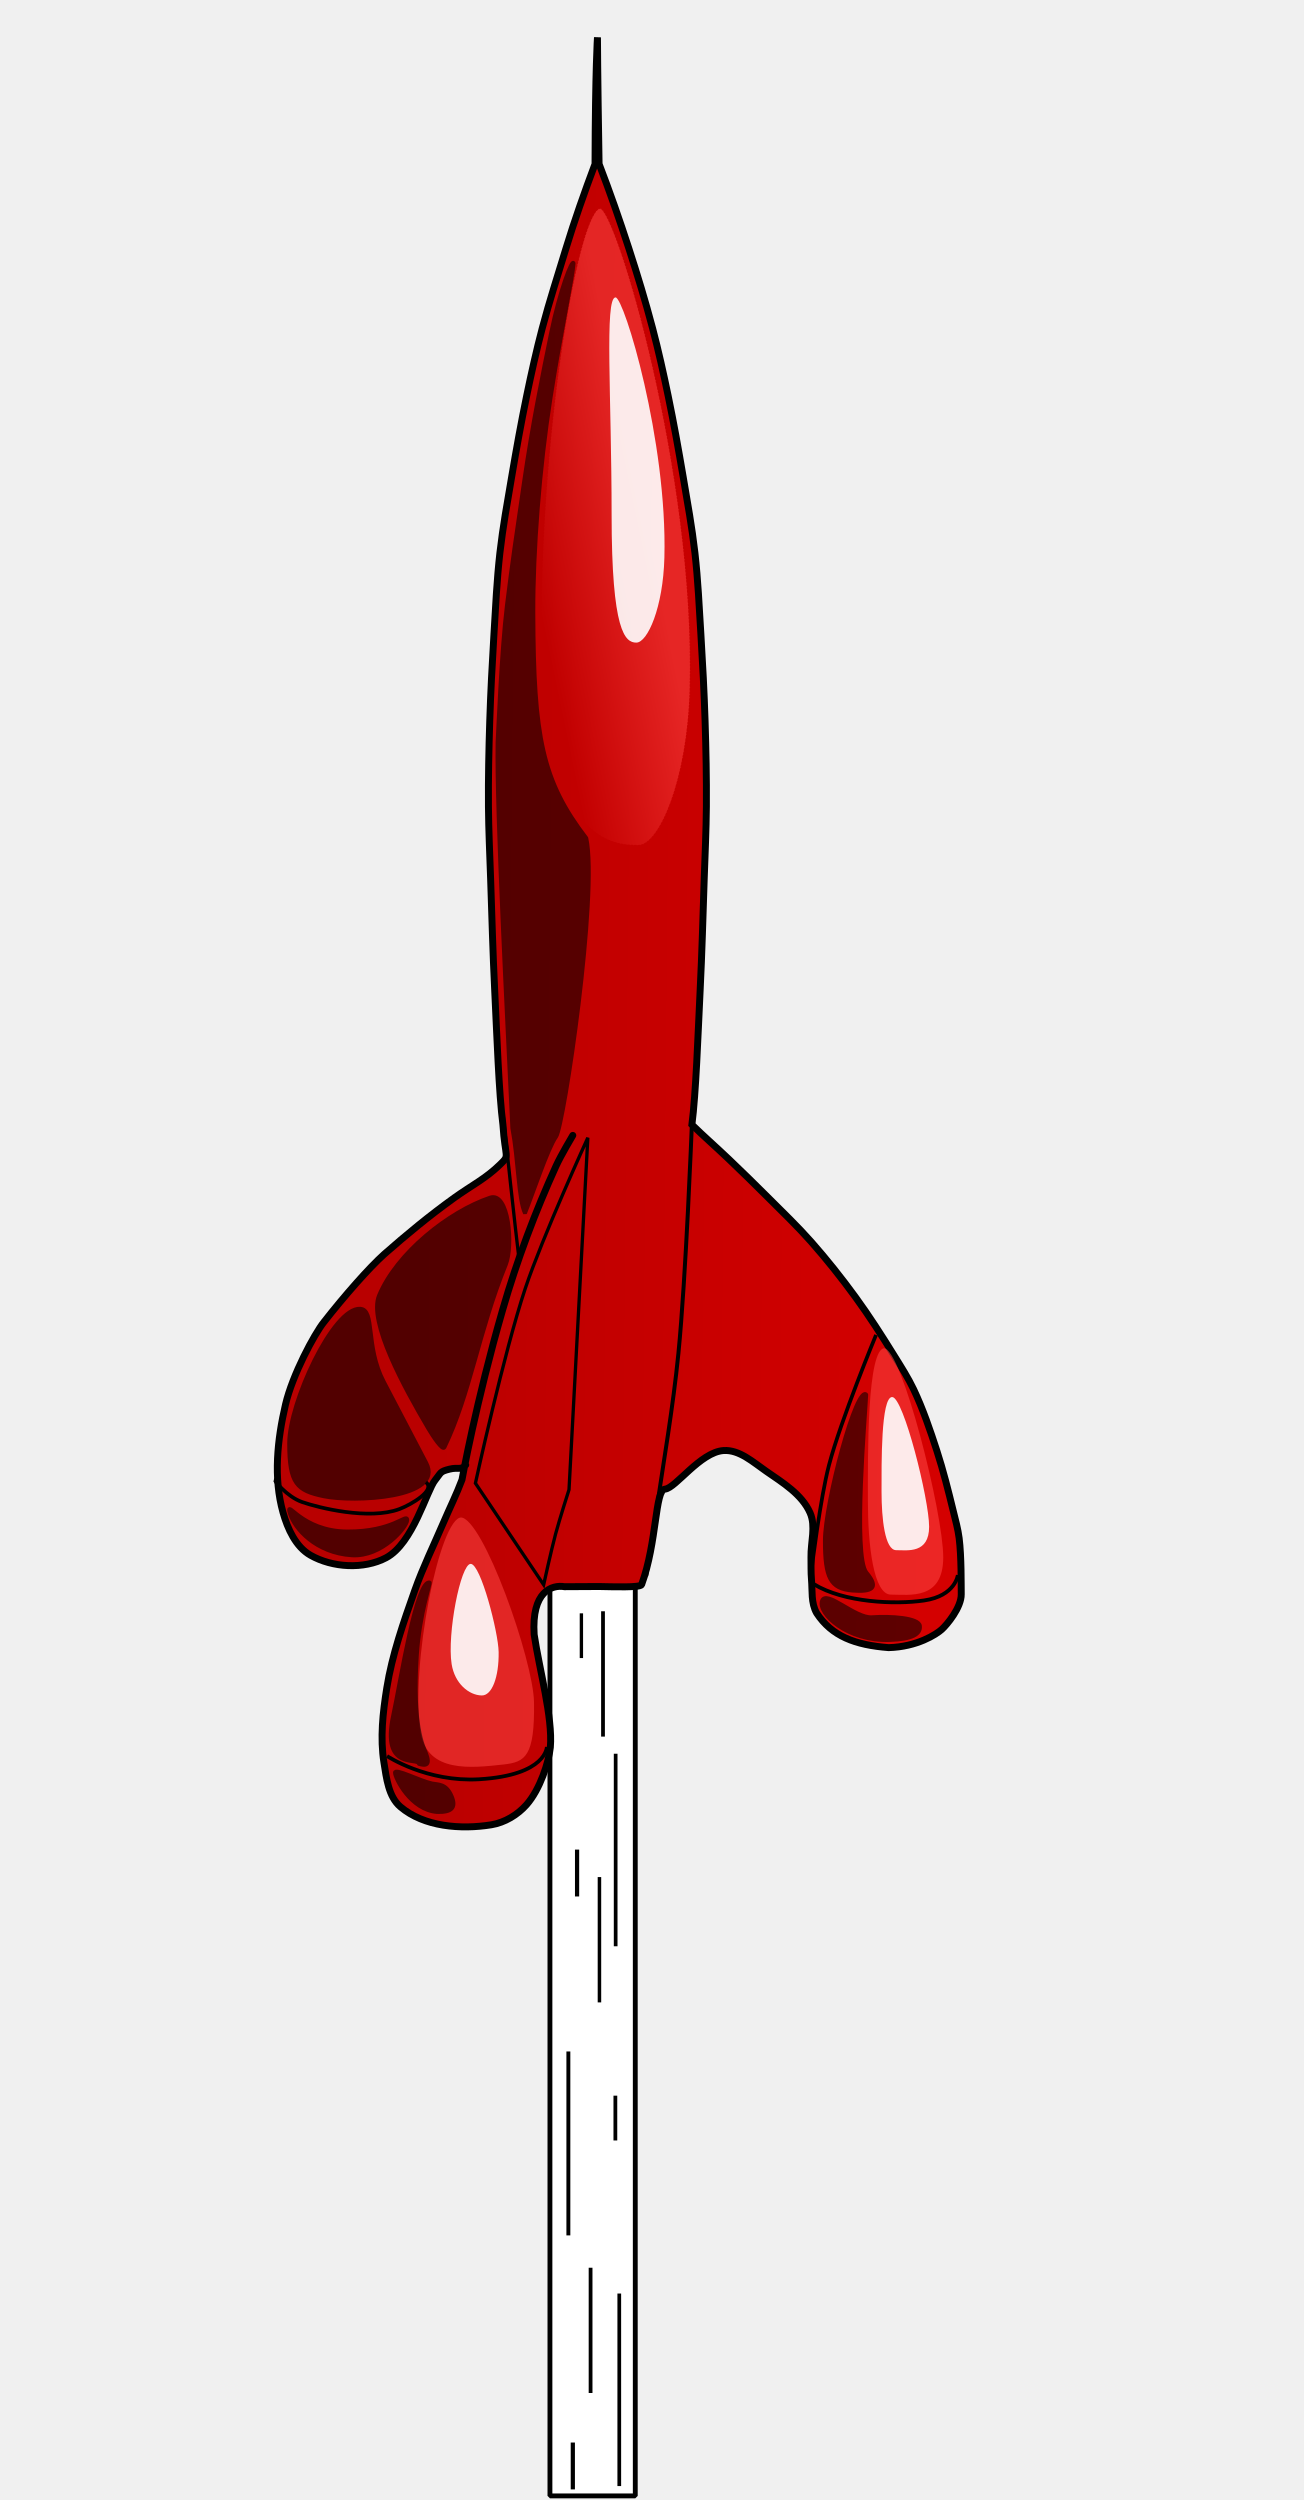
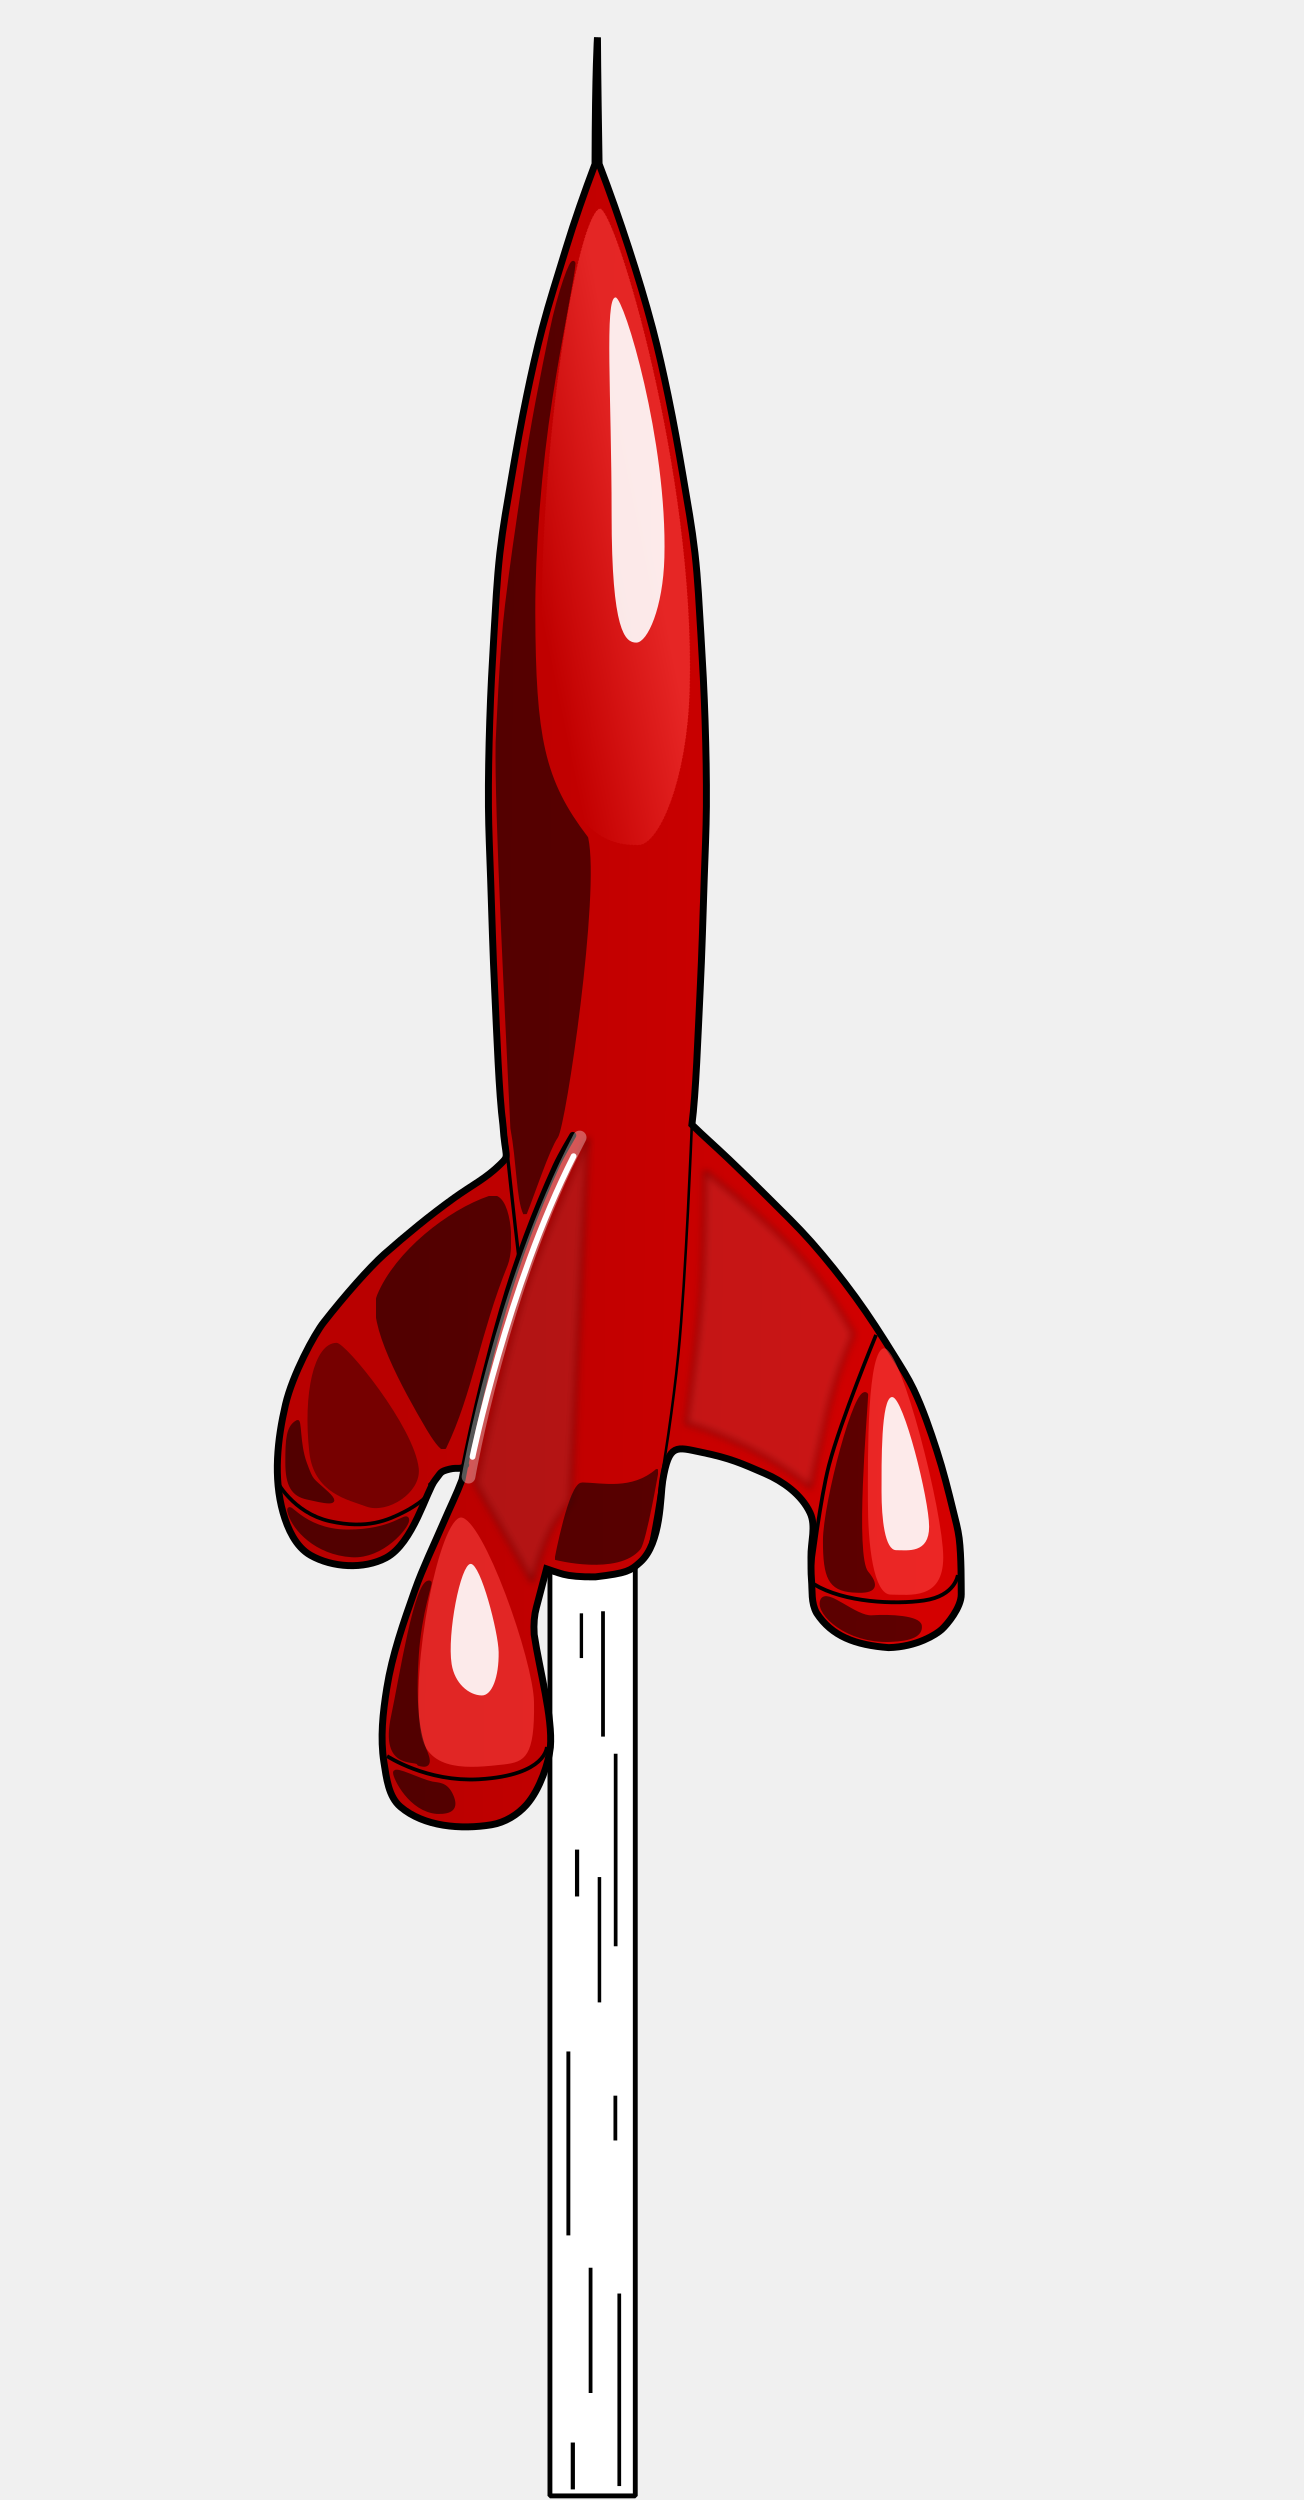
<svg xmlns="http://www.w3.org/2000/svg" xmlns:xlink="http://www.w3.org/1999/xlink" width="351.635" height="674.349" viewBox="0 0 93.037 178.421" version="1.1" id="svg8">
  <defs id="defs2">
    <linearGradient id="linearGradient13385">
      <stop style="stop-color:#b90000;stop-opacity:1" offset="0" id="stop13381" />
      <stop style="stop-color:#d40000;stop-opacity:1" offset="1" id="stop13383" />
    </linearGradient>
    <linearGradient id="linearGradient4725">
      <stop style="stop-color:#8d2625;stop-opacity:1;" offset="0" id="stop4721" />
      <stop style="stop-color:#8d2625;stop-opacity:0;" offset="1" id="stop4723" />
    </linearGradient>
    <marker style="overflow:visible" id="marker1312" refX="0" refY="0" orient="auto">
      <path transform="matrix(0.8,0,0,0.8,10,0)" style="fill-rule:evenodd;stroke:#000000;stroke-width:1pt;stroke-opacity:0.99;fill:#8d2625;fill-opacity:1" d="M 0,0 5,-5 -12.5,0 5,5 Z" id="path1310" />
    </marker>
    <marker style="overflow:visible" id="marker1278" refX="0" refY="0" orient="auto">
      <path transform="matrix(0.8,0,0,0.8,10,0)" style="fill-rule:evenodd;stroke:#000000;stroke-width:1pt;stroke-opacity:0.99;fill:#8d2625;fill-opacity:1" d="M 0,0 5,-5 -12.5,0 5,5 Z" id="path1276" />
    </marker>
    <marker style="overflow:visible" id="marker1250" refX="0" refY="0" orient="auto">
      <path transform="matrix(0.8,0,0,0.8,10,0)" style="fill-rule:evenodd;stroke:#000000;stroke-width:1pt" d="M 0,0 5,-5 -12.5,0 5,5 Z" id="path1248" />
    </marker>
    <marker style="overflow:visible" id="Arrow1Lend" refX="0" refY="0" orient="auto">
      <path transform="matrix(-0.8,0,0,-0.8,-10,0)" style="fill-rule:evenodd;stroke:#000000;stroke-width:1pt" d="M 0,0 5,-5 -12.5,0 5,5 Z" id="path957" />
    </marker>
    <marker style="overflow:visible" id="marker1226" refX="0" refY="0" orient="auto">
      <path transform="matrix(0.8,0,0,0.8,10,0)" style="fill-rule:evenodd;stroke:#000000;stroke-width:1pt" d="M 0,0 5,-5 -12.5,0 5,5 Z" id="path1224" />
    </marker>
    <marker style="overflow:visible" id="Arrow1Lstart" refX="0" refY="0" orient="auto">
      <path transform="matrix(0.8,0,0,0.8,10,0)" style="fill-rule:evenodd;stroke:#000000;stroke-width:1pt" d="M 0,0 5,-5 -12.5,0 5,5 Z" id="path954" />
    </marker>
    <filter style="color-interpolation-filters:sRGB" id="filter4423" x="-0.007" width="1.013" y="-0.002" height="1.005">
      <feGaussianBlur stdDeviation="0.02" id="feGaussianBlur4425" />
    </filter>
    <linearGradient xlink:href="#linearGradient4725" id="linearGradient4727" x1="108.269" y1="51.97" x2="99.743" y2="53.741" gradientUnits="userSpaceOnUse" />
    <linearGradient xlink:href="#linearGradient13385" id="linearGradient13379" x1="91.89" y1="83.967" x2="129.578" y2="84.308" gradientUnits="userSpaceOnUse" />
+     <linearGradient xlink:href="#linearGradient4725" id="linearGradient1052" gradientUnits="userSpaceOnUse" x1="108.269" y1="51.97" x2="99.743" y2="53.741" />
+     <filter style="color-interpolation-filters:sRGB" id="filter1132" x="-0.005" width="1.01" y="-0.003" height="1.005">
+       <feGaussianBlur stdDeviation="0.02" id="feGaussianBlur1134" />
+     </filter>
+     <filter style="color-interpolation-filters:sRGB" id="filter1512" x="-0.056" width="1.113" y="-0.03" height="1.06">
+       <feGaussianBlur stdDeviation="0.281" id="feGaussianBlur1514" />
+     </filter>
+     <filter style="color-interpolation-filters:sRGB" id="filter1132-7" x="-0.005" width="1.01" y="-0.003" height="1.005">
+       <feGaussianBlur stdDeviation="0.02" id="feGaussianBlur1134-4" />
+     </filter>
  </defs>
  <g id="layer1" transform="translate(-63.10928,-19.15465)" style="display:inline">
    <rect style="opacity:0;fill:#008000;fill-opacity:1;stroke:#000000;stroke-width:0.997;stroke-linecap:round;stroke-linejoin:bevel;stroke-miterlimit:4;stroke-dasharray:none;stroke-opacity:1" id="rect1377" width="92.039" height="18.949" x="63.608" y="132.176" />
    <rect style="opacity:1;fill:#ffffff;fill-opacity:1;stroke:#000000;stroke-width:0.346;stroke-linecap:round;stroke-linejoin:bevel;stroke-miterlimit:4;stroke-dasharray:none;stroke-opacity:1" id="rect896" width="6.09" height="74.071" x="102.358" y="123.213" />
-     <path id="path867" d="m 96.347,123.706 c -0.338,0.4 -0.526,0.143 -1.15,0.298 -0.721,0.18 -0.59,0.244 -1.029,0.779 -0.605,0.736 -1.573,4.524 -3.507,5.548 -1.588,0.841 -3.826,0.708 -5.389,-0.179 -1.053,-0.598 -1.637,-1.889 -1.965,-3.055 -0.695,-2.472 -0.406,-5.201 0.178,-7.702 0.494,-2.112 2.053,-5.031 2.749,-5.897 1.474,-1.886 3.227,-3.873 4.292,-4.829 1.576,-1.384 3.215,-2.747 5.011,-4.034 1.264,-0.905 2.227,-1.362 3.261,-2.371 0.731,-0.713 0.364,-0.372 0.204,-2.844 -0.288,-2.232 -0.431,-6.401 -0.588,-9.604 -0.13,-2.656 -0.202,-5.315 -0.291,-7.973 -0.057,-1.708 -0.141,-3.416 -0.154,-5.124 -0.015,-2.036 0.028,-4.073 0.093,-6.108 0.065,-2.052 0.173,-4.102 0.297,-6.151 0.119,-1.958 0.208,-3.921 0.43,-5.87 0.205,-1.805 0.529,-3.595 0.834,-5.387 0.329,-1.937 0.674,-3.872 1.073,-5.795 0.335,-1.615 0.691,-3.227 1.111,-4.821 0.505,-1.915 1.116,-3.8 1.692,-5.695 0.598,-1.965 1.327,-4.033 2.077,-6.031 0.02,-6.861 0.174,-9.042 0.174,-9.042 0,0 0.003,2.254 0.115,9.036 0.776,2.018 1.469,4.008 2.128,6.038 0.611,1.884 1.187,3.78 1.692,5.695 0.42,1.595 0.776,3.207 1.111,4.821 0.399,1.924 0.744,3.859 1.073,5.795 0.304,1.791 0.628,3.581 0.834,5.387 0.222,1.949 0.311,3.912 0.43,5.87 0.125,2.049 0.232,4.099 0.297,6.151 0.065,2.035 0.108,4.072 0.093,6.108 -0.013,1.709 -0.097,3.416 -0.154,5.124 -0.088,2.658 -0.161,5.317 -0.291,7.973 -0.156,3.204 -0.3,7.372 -0.588,9.604 0.729,0.721 1.762,1.628 2.629,2.456 0.941,0.899 1.873,1.806 2.792,2.727 1.044,1.045 2.113,2.067 3.091,3.173 1.114,1.262 2.164,2.583 3.155,3.943 0.989,1.358 1.896,2.775 2.78,4.204 0.484,0.783 0.986,1.56 1.38,2.392 0.667,1.409 1.173,2.892 1.654,4.376 0.459,1.415 0.82,2.861 1.173,4.306 0.157,0.642 0.336,1.282 0.419,1.937 0.166,1.323 0.139,3.292 0.149,3.997 0.014,0.942 -1.021,2.18 -1.392,2.514 -0.385,0.347 -1.763,1.246 -3.792,1.298 -2.395,-0.188 -4.052,-0.812 -5.134,-2.463 -0.415,-0.734 -0.299,-1.585 -0.37,-2.387 -0.047,-0.536 -0.025,-1.076 -0.036,-1.613 -0.023,-1.053 0.361,-2.196 -0.065,-3.159 -0.583,-1.318 -1.953,-2.153 -3.138,-2.973 -0.924,-0.639 -1.911,-1.545 -3.032,-1.472 -1.667,0.108 -3.436,2.703 -4.186,2.754 -0.714,0.049 -0.554,3.77 -1.668,6.818 -0.081,0.222 -2.053,0.151 -3.044,0.133 l -2.453,0.013 c -0.912,-0.155 -2.364,0.335 -2.171,3.41 0.371,2.508 1.338,5.932 1.156,8.052 -0.111,1.049 -0.725,2.993 -1.705,4.103 -0.635,0.719 -1.554,1.271 -2.501,1.426 -2.178,0.355 -4.814,0.148 -6.494,-1.281 -0.857,-0.729 -0.998,-2.052 -1.177,-3.163 -0.28,-1.746 -0.078,-3.555 0.201,-5.302 0.381,-2.385 1.19,-4.688 1.994,-6.965 0.588,-1.665 1.369,-3.256 2.064,-4.88 0.433,-1.012 0.936,-2.025 1.311,-3.032 0,0 0.997,-5.53 2.906,-12.139 1.028,-3.558 2.325,-6.991 3.808,-10.253 0.35,-0.771 1.195,-2.185 1.195,-2.185" style="fill:url(#linearGradient13379);fill-opacity:1;stroke:#000000;stroke-width:0.496;stroke-linecap:round;stroke-linejoin:miter;stroke-miterlimit:4;stroke-dasharray:none;stroke-opacity:1" />
-     <path style="fill:none;stroke:#000000;stroke-width:0.237;stroke-linecap:round;stroke-linejoin:miter;stroke-miterlimit:4;stroke-dasharray:none;stroke-opacity:1" d="m 97.039,125.009 c 0,0 2.043,-9.358 3.556,-13.893 1.229,-3.685 4.467,-10.764 4.467,-10.764 l -1.343,25.116 c 0,0 -0.669,2.09 -0.954,3.149 -0.323,1.203 -0.856,3.639 -0.856,3.639 z" id="path1359" />
+     <path id="path867" d="m 96.347,123.706 c -0.338,0.4 -0.526,0.143 -1.15,0.298 -0.721,0.18 -0.59,0.244 -1.029,0.779 -0.605,0.736 -1.573,4.524 -3.507,5.548 -1.588,0.841 -3.826,0.708 -5.389,-0.179 -1.053,-0.598 -1.637,-1.889 -1.965,-3.055 -0.695,-2.472 -0.406,-5.201 0.178,-7.702 0.494,-2.112 2.053,-5.031 2.749,-5.897 1.474,-1.886 3.227,-3.873 4.292,-4.829 1.576,-1.384 3.215,-2.747 5.011,-4.034 1.264,-0.905 2.227,-1.362 3.261,-2.371 0.731,-0.713 0.364,-0.372 0.204,-2.844 -0.288,-2.232 -0.431,-6.401 -0.588,-9.604 -0.13,-2.656 -0.202,-5.315 -0.291,-7.973 -0.057,-1.708 -0.141,-3.416 -0.154,-5.124 -0.015,-2.036 0.028,-4.073 0.093,-6.108 0.065,-2.052 0.173,-4.102 0.297,-6.151 0.119,-1.958 0.208,-3.921 0.43,-5.87 0.205,-1.805 0.529,-3.595 0.834,-5.387 0.329,-1.937 0.674,-3.872 1.073,-5.795 0.335,-1.615 0.691,-3.227 1.111,-4.821 0.505,-1.915 1.116,-3.8 1.692,-5.695 0.598,-1.965 1.327,-4.033 2.077,-6.031 0.02,-6.861 0.174,-9.042 0.174,-9.042 0,0 0.003,2.254 0.115,9.036 0.776,2.018 1.469,4.008 2.128,6.038 0.611,1.884 1.187,3.78 1.692,5.695 0.42,1.595 0.776,3.207 1.111,4.821 0.399,1.924 0.744,3.859 1.073,5.795 0.304,1.791 0.628,3.581 0.834,5.387 0.222,1.949 0.311,3.912 0.43,5.87 0.125,2.049 0.232,4.099 0.297,6.151 0.065,2.035 0.108,4.072 0.093,6.108 -0.013,1.709 -0.097,3.416 -0.154,5.124 -0.088,2.658 -0.161,5.317 -0.291,7.973 -0.156,3.204 -0.3,7.372 -0.588,9.604 0.729,0.721 1.762,1.628 2.629,2.456 0.941,0.899 1.873,1.806 2.792,2.727 1.044,1.045 2.113,2.067 3.091,3.173 1.114,1.262 2.164,2.583 3.155,3.943 0.989,1.358 1.896,2.775 2.78,4.204 0.484,0.783 0.986,1.56 1.38,2.392 0.667,1.409 1.173,2.892 1.654,4.376 0.459,1.415 0.82,2.861 1.173,4.306 0.157,0.642 0.336,1.282 0.419,1.937 0.166,1.323 0.139,3.292 0.149,3.997 0.014,0.942 -1.021,2.18 -1.392,2.514 -0.385,0.347 -1.763,1.246 -3.792,1.298 -2.395,-0.188 -4.052,-0.812 -5.134,-2.463 -0.415,-0.734 -0.299,-1.585 -0.37,-2.387 -0.047,-0.536 -0.025,-1.076 -0.036,-1.613 -0.023,-1.053 0.381,-2.205 -0.065,-3.159 -0.605,-1.292 -1.92,-2.243 -3.23,-2.809 -1.659,-0.716 -2.45,-1.086 -4.534,-1.515 -1.791,-0.369 -2.302,-0.676 -2.754,2.042 -0.181,1.087 -0.088,4.453 -1.609,5.806 -0.707,0.629 -0.915,0.772 -3.194,1.048 -1.059,0.018 -1.872,-0.073 -2.284,-0.183 -0.412,-0.11 -1.202,-0.387 -1.202,-0.387 0,0 -0.579,2.22 -0.725,2.746 -0.147,0.526 -0.206,1.166 -0.158,1.935 0.371,2.508 1.338,5.932 1.156,8.052 -0.111,1.049 -0.725,2.993 -1.705,4.103 -0.635,0.719 -1.554,1.271 -2.501,1.426 -2.178,0.355 -4.814,0.148 -6.494,-1.281 -0.857,-0.729 -0.998,-2.052 -1.177,-3.163 -0.28,-1.746 -0.078,-3.555 0.201,-5.302 0.381,-2.385 1.19,-4.688 1.994,-6.965 0.588,-1.665 1.369,-3.256 2.064,-4.88 0.433,-1.012 0.936,-2.025 1.311,-3.032 0,0 0.997,-5.53 2.906,-12.139 1.028,-3.558 2.325,-6.991 3.808,-10.253 0.35,-0.771 1.195,-2.185 1.195,-2.185" style="fill:url(#linearGradient13379);fill-opacity:1;stroke:#000000;stroke-width:0.496;stroke-linecap:round;stroke-linejoin:miter;stroke-miterlimit:4;stroke-dasharray:none;stroke-opacity:1" />
+     <path style="font-variation-settings:normal;opacity:0.642;vector-effect:none;fill:#796e6e;fill-opacity:0.281;stroke:#000000;stroke-width:0.12;stroke-linecap:round;stroke-linejoin:bevel;stroke-miterlimit:4;stroke-dasharray:0.24, 0.12;stroke-dashoffset:0;stroke-opacity:0.99;filter:url(#filter1512);stop-color:#000000;stop-opacity:1" d="m 97.039,125.009 c 0,0 2.043,-9.358 3.556,-13.893 1.229,-3.685 4.467,-10.764 4.467,-10.764 l -1.253,25.923 c 0,0 -1.017,1.318 -1.392,2.055 -0.593,1.167 -1.33,3.695 -1.33,3.695 z" id="path1359" />
    <path style="fill:none;stroke:#000000;stroke-width:0.271px;stroke-linecap:butt;stroke-linejoin:miter;stroke-opacity:1" d="m 90.731,144.481 c 0,0 2.831,1.882 6.589,1.656 4.823,-0.29 4.817,-2.317 4.817,-2.317" id="path1361" />
-     <path style="fill:none;stroke:#000000;stroke-width:0.284px;stroke-linecap:butt;stroke-linejoin:miter;stroke-opacity:1" d="m 112.479,99.58 c 0,0 -0.418,10.793 -0.953,16.168 -0.382,3.837 -1.043,7.646 -1.609,11.464 -0.219,1.475 -0.692,4.421 -0.692,4.421" id="path1363" />
+     <path style="fill:none;stroke:#000000;stroke-width:0.184;stroke-linecap:butt;stroke-linejoin:miter;stroke-opacity:1;stroke-miterlimit:4;stroke-dasharray:none;stroke-dashoffset:0" d="m 112.479,99.58 c 0,0 -0.418,10.793 -0.953,16.168 -0.382,3.837 -0.984,7.656 -1.609,11.464 -0.155,0.946 -0.532,2.825 -0.532,2.825" id="path1363" />
    <path style="fill:none;stroke:#000000;stroke-width:0.236px;stroke-linecap:butt;stroke-linejoin:miter;stroke-opacity:1" d="m 99.013,98.662 c 0.831,7.903 1.131,10.289 1.131,10.289" id="path1367" />
    <path style="fill:none;stroke:#000000;stroke-width:0.275px;stroke-linecap:butt;stroke-linejoin:miter;stroke-opacity:1" d="m 121.192,132.215 c 2.163,1.321 5.803,1.464 7.865,1.163 2.255,-0.329 2.413,-1.819 2.413,-1.819" id="path1369" />
    <path style="fill:none;stroke:#000000;stroke-width:0.265px;stroke-linecap:butt;stroke-linejoin:miter;stroke-opacity:1" d="m 125.631,114.426 c 0,0 -2.521,6.098 -3.355,9.28 -0.624,2.379 -1.218,7.278 -1.218,7.278" id="path1371" />
    <path style="opacity:0;fill:#000000;fill-opacity:1;stroke:#000000;stroke-width:0.118;stroke-linecap:round;stroke-linejoin:bevel;stroke-miterlimit:4;stroke-dasharray:none;stroke-opacity:1" d="m 196.297,106.092 c 0,-0.048 1.099,-3.457 2.218,-6.879 2.181,-6.67 2.983,-9.268 3.903,-12.637 l 0.379,-1.387 V 69.466 53.744 h 0.594 0.594 v 15.76 15.76 l 0.193,0.724 c 0.876,3.295 2.024,7.018 4.309,13.974 0.339,1.031 0.886,2.719 1.216,3.75 0.33,1.031 0.64,1.995 0.688,2.141 l 0.087,0.266 h -7.09 c -3.899,0 -7.09,-0.012 -7.09,-0.027 z" id="path1381" transform="matrix(0.2645833,0,0,0.2645833,51.93771,8.483553)" />
    <path style="opacity:0;fill:#000000;fill-opacity:1;stroke:#000000;stroke-width:0.118;stroke-linecap:round;stroke-linejoin:bevel;stroke-miterlimit:4;stroke-dasharray:none;stroke-opacity:1" d="m 196.297,106.092 c 0,-0.048 1.099,-3.457 2.218,-6.879 2.181,-6.67 2.983,-9.268 3.903,-12.637 l 0.379,-1.387 V 69.466 53.744 h 0.594 0.594 v 15.76 15.76 l 0.193,0.724 c 0.876,3.295 2.024,7.018 4.309,13.974 0.339,1.031 0.886,2.719 1.216,3.75 0.33,1.031 0.64,1.995 0.688,2.141 l 0.087,0.266 h -7.09 c -3.899,0 -7.09,-0.012 -7.09,-0.027 z" id="path1383" transform="matrix(0.2645833,0,0,0.2645833,51.93771,8.483553)" />
    <path style="opacity:0;fill:#000000;fill-opacity:1;stroke:#000000;stroke-width:0.118;stroke-linecap:round;stroke-linejoin:bevel;stroke-miterlimit:4;stroke-dasharray:none;stroke-opacity:1" d="m 196.297,106.092 c 0,-0.048 1.099,-3.457 2.218,-6.879 2.181,-6.67 2.983,-9.268 3.903,-12.637 l 0.379,-1.387 V 69.466 53.744 h 0.594 0.594 v 15.76 15.76 l 0.193,0.724 c 0.876,3.295 2.024,7.018 4.309,13.974 0.339,1.031 0.886,2.719 1.216,3.75 0.33,1.031 0.64,1.995 0.688,2.141 l 0.087,0.266 h -7.09 c -3.899,0 -7.09,-0.012 -7.09,-0.027 z" id="path1385" transform="matrix(0.2645833,0,0,0.2645833,51.93771,8.483553)" />
    <path style="opacity:0;fill:#000000;fill-opacity:1;stroke:#000000;stroke-width:0.03;stroke-linecap:round;stroke-linejoin:bevel;stroke-miterlimit:4;stroke-dasharray:none;stroke-opacity:1" d="m 201.307,90.381 c 0,-0.005 0.066,-0.231 0.147,-0.504 0.421,-1.415 0.868,-3.004 1.195,-4.246 l 0.095,-0.361 1e-5,-2.522 c 0,-1.387 0.005,-3.181 0.01,-3.987 l 0.01,-1.465 h 0.622 0.622 v 3.986 3.986 l 0.165,0.619 c 0.315,1.182 0.718,2.611 1.094,3.879 0.098,0.332 0.179,0.608 0.179,0.613 0,0.006 -0.932,0.01 -2.07,0.01 -1.139,0 -2.07,-0.004 -2.07,-0.009 z" id="path1387" transform="matrix(0.2645833,0,0,0.2645833,51.93771,8.483553)" />
    <path style="opacity:0;fill:#000000;fill-opacity:1;stroke:#000000;stroke-width:0.084;stroke-linecap:round;stroke-linejoin:bevel;stroke-miterlimit:4;stroke-dasharray:none;stroke-opacity:1" d="m 194.824,110.853 c 0.022,-0.067 0.39,-1.265 0.819,-2.663 0.868,-2.835 1.454,-4.672 2.805,-8.795 2.174,-6.635 3.194,-9.949 4.084,-13.272 l 0.247,-0.92 V 79.571 73.939 h 0.597 0.597 l 3e-5,5.624 3e-5,5.624 0.305,1.127 c 0.948,3.5 1.718,5.998 4.004,12.993 1.499,4.586 1.919,5.9 2.834,8.881 0.451,1.47 0.831,2.698 0.843,2.729 0.018,0.046 -0.383,0.057 -2.1,0.057 h -2.122 l -0.227,-0.248 -0.227,-0.248 -0.434,0.055 -0.434,0.055 -0.105,0.193 -0.105,0.193 h -5.711 -5.711 z" id="path1389" transform="matrix(0.2645833,0,0,0.2645833,51.93771,8.483553)" />
    <path style="opacity:0;fill:#000000;fill-opacity:1;stroke:#000000;stroke-width:0.084;stroke-linecap:round;stroke-linejoin:bevel;stroke-miterlimit:4;stroke-dasharray:none;stroke-opacity:1" d="m 199.305,96.759 c 0.081,-0.211 1.189,-3.689 1.596,-5.009 0.515,-1.671 1.244,-4.188 1.63,-5.627 l 0.247,-0.92 V 72.5 59.797 h 0.597 0.597 l 3e-5,12.695 3e-5,12.695 0.305,1.127 c 0.494,1.822 0.968,3.454 1.646,5.657 0.232,0.756 1.474,4.659 1.529,4.806 0.016,0.044 -0.817,0.055 -4.077,0.055 -3.795,0 -4.095,-0.005 -4.069,-0.073 z" id="path1391" transform="matrix(0.2645833,0,0,0.2645833,51.93771,8.483553)" />
    <path style="opacity:0;fill:#000000;fill-opacity:1;stroke:#000000;stroke-width:0.084;stroke-linecap:round;stroke-linejoin:bevel;stroke-miterlimit:4;stroke-dasharray:none;stroke-opacity:1" d="m 199.305,96.759 c 0.081,-0.211 1.189,-3.689 1.596,-5.009 0.515,-1.671 1.244,-4.188 1.63,-5.627 l 0.247,-0.92 V 72.5 59.797 h 0.597 0.597 l 3e-5,12.695 3e-5,12.695 0.305,1.127 c 0.494,1.822 0.968,3.454 1.646,5.657 0.232,0.756 1.474,4.659 1.529,4.806 0.016,0.044 -0.817,0.055 -4.077,0.055 -3.795,0 -4.095,-0.005 -4.069,-0.073 z" id="path1393" transform="matrix(0.2645833,0,0,0.2645833,51.93771,8.483553)" />
    <path style="opacity:0;fill:#000000;fill-opacity:1;stroke:#000000;stroke-width:0.084;stroke-linecap:round;stroke-linejoin:bevel;stroke-miterlimit:4;stroke-dasharray:none;stroke-opacity:1" d="m 199.305,96.759 c 0.081,-0.211 1.189,-3.689 1.596,-5.009 0.515,-1.671 1.244,-4.188 1.63,-5.627 l 0.247,-0.92 V 72.5 59.797 h 0.597 0.597 l 3e-5,12.695 3e-5,12.695 0.305,1.127 c 0.494,1.822 0.968,3.454 1.646,5.657 0.232,0.756 1.474,4.659 1.529,4.806 0.016,0.044 -0.817,0.055 -4.077,0.055 -3.795,0 -4.095,-0.005 -4.069,-0.073 z" id="path1395" transform="matrix(0.2645833,0,0,0.2645833,51.93771,8.483553)" />
    <path style="opacity:0;fill:#000000;fill-opacity:1;stroke:#000000;stroke-width:0.084;stroke-linecap:round;stroke-linejoin:bevel;stroke-miterlimit:4;stroke-dasharray:none;stroke-opacity:1" d="m 199.305,96.759 c 0.081,-0.211 1.189,-3.689 1.596,-5.009 0.515,-1.671 1.244,-4.188 1.63,-5.627 l 0.247,-0.92 V 72.5 59.797 h 0.597 0.597 l 3e-5,12.695 3e-5,12.695 0.305,1.127 c 0.494,1.822 0.968,3.454 1.646,5.657 0.232,0.756 1.474,4.659 1.529,4.806 0.016,0.044 -0.817,0.055 -4.077,0.055 -3.795,0 -4.095,-0.005 -4.069,-0.073 z" id="path1397" transform="matrix(0.2645833,0,0,0.2645833,51.93771,8.483553)" />
    <path style="opacity:0;fill:#000000;fill-opacity:1;stroke:#000000;stroke-width:0.084;stroke-linecap:round;stroke-linejoin:bevel;stroke-miterlimit:4;stroke-dasharray:none;stroke-opacity:1" d="m 199.305,96.759 c 0.081,-0.211 1.189,-3.689 1.596,-5.009 0.515,-1.671 1.244,-4.188 1.63,-5.627 l 0.247,-0.92 V 72.5 59.797 h 0.597 0.597 l 3e-5,12.695 3e-5,12.695 0.305,1.127 c 0.494,1.822 0.968,3.454 1.646,5.657 0.232,0.756 1.474,4.659 1.529,4.806 0.016,0.044 -0.817,0.055 -4.077,0.055 -3.795,0 -4.095,-0.005 -4.069,-0.073 z" id="path1399" transform="matrix(0.2645833,0,0,0.2645833,51.93771,8.483553)" />
    <path style="opacity:0;fill:#000000;fill-opacity:1;stroke:#000000;stroke-width:0.334;stroke-linecap:round;stroke-linejoin:bevel;stroke-miterlimit:4;stroke-dasharray:none;stroke-opacity:1" d="m 178.133,189.182 c 0.044,-0.267 0.206,-1.48 0.36,-2.696 0.874,-6.882 4.449,-27.571 6.537,-37.83 1.971,-9.687 3.982,-18.063 6.026,-25.099 1.677,-5.773 5.768,-18.987 7.938,-25.636 1.031,-3.16 2.308,-7.25 2.837,-9.088 l 0.963,-3.343 V 69.279 c 0,-8.916 0.051,-16.579 0.112,-17.031 0.098,-0.713 0.167,-0.82 0.53,-0.82 h 0.418 l 8.8e-4,16.838 8.9e-4,16.838 1.048,3.624 c 0.576,1.993 2.041,6.687 3.256,10.43 7.554,23.282 10.441,33.922 13.895,51.204 2.403,12.026 6.548,36.597 6.548,38.818 v 0.488 h -3.868 -3.868 l -0.114,-8.441 c -0.208,-15.408 -0.504,-21.834 -1.265,-27.445 -0.513,-3.785 -2.886,-17.95 -3.61,-21.551 -1.333,-6.63 -2.751,-11.524 -4.43,-15.287 -1.635,-3.664 -3.62,-6.471 -4.576,-6.471 -0.434,0 -0.553,0.137 -1.033,1.193 -2.148,4.724 -2.764,11.506 -2.358,25.942 0.112,3.986 0.281,12.259 0.376,18.385 0.207,13.367 0.644,27.588 0.991,32.218 l 0.109,1.458 h -13.452 -13.452 z" id="path1401" transform="matrix(0.2645833,0,0,0.2645833,51.93771,8.483553)" />
    <path style="opacity:0;fill:#000000;fill-opacity:1;stroke:#000000;stroke-width:0.334;stroke-linecap:round;stroke-linejoin:bevel;stroke-miterlimit:4;stroke-dasharray:none;stroke-opacity:1" d="m 178.133,189.182 c 0.044,-0.267 0.206,-1.48 0.36,-2.696 0.874,-6.882 4.449,-27.571 6.537,-37.83 1.971,-9.687 3.982,-18.063 6.026,-25.099 1.677,-5.773 5.768,-18.987 7.938,-25.636 1.031,-3.16 2.308,-7.25 2.837,-9.088 l 0.963,-3.343 V 69.279 c 0,-8.916 0.051,-16.579 0.112,-17.031 0.098,-0.713 0.167,-0.82 0.53,-0.82 h 0.418 l 8.8e-4,16.838 8.9e-4,16.838 1.048,3.624 c 0.576,1.993 2.041,6.687 3.256,10.43 7.554,23.282 10.441,33.922 13.895,51.204 2.403,12.026 6.548,36.597 6.548,38.818 v 0.488 h -3.868 -3.868 l -0.114,-8.441 c -0.208,-15.408 -0.504,-21.834 -1.265,-27.445 -0.513,-3.785 -2.886,-17.95 -3.61,-21.551 -1.333,-6.63 -2.751,-11.524 -4.43,-15.287 -1.635,-3.664 -3.62,-6.471 -4.576,-6.471 -0.434,0 -0.553,0.137 -1.033,1.193 -2.148,4.724 -2.764,11.506 -2.358,25.942 0.112,3.986 0.281,12.259 0.376,18.385 0.207,13.367 0.644,27.588 0.991,32.218 l 0.109,1.458 h -13.452 -13.452 z" id="path1403" transform="matrix(0.2645833,0,0,0.2645833,51.93771,8.483553)" />
    <path style="fill:none;stroke:#000000;stroke-width:0.265px;stroke-linecap:butt;stroke-linejoin:miter;stroke-opacity:1" d="m 107.048,144.317 c 0,13.742 0,13.742 0,13.742" id="path5902" />
    <path style="fill:none;stroke:#000000;stroke-width:0.25;stroke-linecap:butt;stroke-linejoin:miter;stroke-miterlimit:4;stroke-dasharray:none;stroke-opacity:1" d="m 105.891,153.119 c 0,8.944 0,8.944 0,8.944" id="path5902-6" />
    <path style="fill:none;stroke:#000000;stroke-width:0.3;stroke-linecap:butt;stroke-linejoin:miter;stroke-miterlimit:4;stroke-dasharray:none;stroke-opacity:1" d="m 104.294,151.159 c 0,3.344 0,3.344 0,3.344" id="path5902-6-9" />
    <path style="fill:none;stroke:#000000;stroke-width:0.28;stroke-linecap:butt;stroke-linejoin:miter;stroke-miterlimit:4;stroke-dasharray:none;stroke-opacity:1" d="m 103.673,178.694 c 0,-13.128 0,-13.128 0,-13.128" id="path5902-8" />
    <path style="fill:none;stroke:#000000;stroke-width:0.27;stroke-linecap:butt;stroke-linejoin:miter;stroke-miterlimit:4;stroke-dasharray:none;stroke-opacity:1" d="m 107.027,171.915 c 0,-3.194 0,-3.194 0,-3.194" id="path5902-6-9-3" />
    <path style="fill:none;stroke:#000000;stroke-width:0.239;stroke-linecap:butt;stroke-linejoin:miter;stroke-miterlimit:4;stroke-dasharray:none;stroke-opacity:1" d="m 104.603,137.488 c 0,-3.194 0,-3.194 0,-3.194" id="path5902-6-9-3-3" />
    <path style="fill:none;stroke:#000000;stroke-width:0.27;stroke-linecap:butt;stroke-linejoin:miter;stroke-miterlimit:4;stroke-dasharray:none;stroke-opacity:1" d="m 106.145,134.148 c 0,8.944 0,8.944 0,8.944" id="path5902-6-3" />
    <path style="fill:none;stroke:#000000;stroke-width:0.265px;stroke-linecap:butt;stroke-linejoin:miter;stroke-opacity:1" d="m 107.306,182.839 c 0,13.742 0,13.742 0,13.742" id="path5902-7" />
    <path style="fill:none;stroke:#000000;stroke-width:0.3;stroke-linecap:butt;stroke-linejoin:miter;stroke-miterlimit:4;stroke-dasharray:none;stroke-opacity:1" d="m 103.991,193.476 c 0,3.344 0,3.344 0,3.344" id="path5902-6-9-6" />
    <path style="fill:none;stroke:#000000;stroke-width:0.27;stroke-linecap:butt;stroke-linejoin:miter;stroke-miterlimit:4;stroke-dasharray:none;stroke-opacity:1" d="m 105.258,180.998 c 0,8.944 0,8.944 0,8.944" id="path5902-6-3-4" />
    <path id="path3399" style="opacity:1;mix-blend-mode:screen;fill:url(#linearGradient4727);fill-opacity:1;stroke:#000000;stroke-width:0.12;stroke-linecap:round;stroke-linejoin:bevel;stroke-miterlimit:4;stroke-dasharray:0.12, 0.12;stroke-dashoffset:0;stroke-opacity:0.99" d="m 112.387,68.295 c -0.172,6.602 -2.221,11.219 -3.702,11.219 -1.481,0 -6.988,0.185 -6.988,-15.245 0,-15.43 2.771,-30.277 4.252,-30.276 1.113,2.55e-4 6.84,18.912 6.438,34.302 z" />
    <path id="path3404" style="font-variation-settings:normal;opacity:1;mix-blend-mode:screen;vector-effect:none;fill:#8d2625;fill-opacity:1;stroke:#000000;stroke-width:0.12;stroke-linecap:round;stroke-linejoin:bevel;stroke-miterlimit:4;stroke-dasharray:none;stroke-dashoffset:0;stroke-opacity:0.99;stop-color:#000000;stop-opacity:1" d="m 130.487,130.296 c 0,3.153 -2.491,2.723 -3.801,2.723 -1.309,0 -1.696,-3.616 -1.696,-6.77 0,-3.153 -0.082,-10.927 1.227,-10.927 1.309,-1e-5 4.27,11.82 4.27,14.974 z" />
    <path id="path3407" style="font-variation-settings:normal;opacity:1;mix-blend-mode:screen;vector-effect:none;fill:#8d2625;fill-opacity:1;stroke:#000000;stroke-width:0.11;stroke-linecap:round;stroke-linejoin:bevel;stroke-miterlimit:4;stroke-dasharray:none;stroke-dashoffset:0;stroke-opacity:0.99;filter:url(#filter4423);stop-color:#000000;stop-opacity:1" d="m 101.412,140.052 c 0.049,4.106 -0.5,4.569 -1.796,4.757 -1.804,0.261 -4.403,0.673 -4.799,-2.456 -0.611,-4.828 1.056,-16.272 2.365,-16.272 1.309,-1e-5 4.193,10.818 4.23,13.971 z" transform="matrix(1.247561,0,0,0.9467943,-25.22865,8.031695)" />
    <path id="path3409" style="opacity:0.558;mix-blend-mode:multiply;fill:#000000;fill-opacity:1;stroke:#000000;stroke-width:0.268;stroke-linecap:round;stroke-linejoin:bevel" d="m 102.805,100.277 c -0.594,0.821 -1.714,4.225 -2.228,5.474 -0.476,-0.965 -0.474,-3.773 -0.91,-6.094 -0.355,-7.631 -1.144,-22.652 -1.052,-27.511 0.04,-0.622 0.26,-6.47 0.67,-9.813 0.41,-3.342 0.622,-4.667 1.22,-8.789 0.598,-4.122 1.324,-7.658 1.929,-10.619 0.605,-2.961 1.516,-5.384 1.613,-4.976 -0.062,1.05 -0.845,4.55 -1.634,9.559 -0.789,5.009 -1.25,10.956 -1.234,15.41 0.033,8.908 0.646,11.949 3.778,16.049 0.857,3.902 -1.594,20.538 -2.152,21.31 z" />
    <path id="path3415" style="opacity:1;mix-blend-mode:screen;fill:#e6e6e6;fill-opacity:1;stroke:#000000;stroke-width:0;stroke-linecap:round;stroke-linejoin:bevel;stroke-miterlimit:4;stroke-dasharray:none" d="m 110.526,58.945 c -0.093,3.573 -1.202,6.072 -2.003,6.072 -0.801,0 -1.764,-0.783 -1.764,-9.134 0,-8.351 -0.519,-15.503 0.282,-15.503 0.603,1.38e-4 3.702,10.235 3.485,18.565 z" />
    <path id="path3417" style="font-variation-settings:normal;opacity:1;mix-blend-mode:screen;vector-effect:none;fill:#e6e6e6;fill-opacity:1;stroke:#000000;stroke-width:0;stroke-linecap:round;stroke-linejoin:bevel;stroke-miterlimit:4;stroke-dasharray:none;stroke-dashoffset:0;stroke-opacity:1;stop-color:#000000;stop-opacity:1" d="m 98.697,137.05 c 0.027,1.809 -0.481,3.117 -1.201,3.107 -0.93,-0.013 -1.936,-0.859 -2.154,-2.237 -0.336,-2.127 0.639,-7.154 1.359,-7.154 0.72,-1e-5 1.975,4.894 1.995,6.283 z" />
    <path id="path3427" style="font-variation-settings:normal;opacity:1;mix-blend-mode:screen;vector-effect:none;fill:#e6e6e6;fill-opacity:1;stroke:#000000;stroke-width:0;stroke-linecap:round;stroke-linejoin:bevel;stroke-miterlimit:4;stroke-dasharray:none;stroke-dashoffset:0;stroke-opacity:1;stop-color:#000000;stop-opacity:1" d="m 129.42,128.107 c 0,1.948 -1.539,1.682 -2.348,1.682 -0.809,0 -1.048,-2.234 -1.048,-4.181 0,-1.948 -0.051,-6.749 0.758,-6.749 0.809,0 2.637,7.301 2.637,9.249 z" />
-     <path style="display:inline;fill:none;stroke:#000000;stroke-width:0.265px;stroke-linecap:butt;stroke-linejoin:miter;stroke-opacity:1" d="m 82.656,124.758 c 0.013,0.003 0.884,1.203 2.029,1.6 1.145,0.397 4.767,1.312 6.936,0.494 0.837,-0.316 2.61,-1.352 1.884,-1.911" id="path1361-9" />
-     <path id="path4235" style="font-variation-settings:normal;opacity:0.558;vector-effect:none;fill:#000000;fill-opacity:1;stroke:#000000;stroke-width:0.268;stroke-linecap:round;stroke-linejoin:bevel;stroke-miterlimit:4;stroke-dasharray:none;stroke-dashoffset:0;stroke-opacity:1;stop-color:#000000;stop-opacity:1" d="m 93.533,123.556 c 1.34,2.561 -5.202,2.835 -7.329,2.388 -1.904,-0.4 -2.462,-0.884 -2.462,-3.774 -1e-6,-2.89 3.128,-9.725 5.07,-9.617 1.099,0.061 0.352,2.653 1.692,5.214 z" />
+     <path style="display:inline;fill:none;stroke:#000000;stroke-width:0.265px;stroke-linecap:butt;stroke-linejoin:miter;stroke-opacity:1" d="m 82.798,124.775 c 0.013,0.003 1.203,2.361 3.861,2.948 2.658,0.587 4.116,-0.059 5.341,-0.69 0.497,-0.256 2.393,-1.333 1.745,-2.059" id="path1361-9" />
+     <path id="path4235" style="font-variation-settings:normal;opacity:0.558;vector-effect:none;fill:#000000;fill-opacity:1;stroke:#000000;stroke-width:0.148;stroke-linecap:round;stroke-linejoin:bevel;stroke-miterlimit:4;stroke-dasharray:none;stroke-dashoffset:0;stroke-opacity:1;stop-color:#000000;stop-opacity:1" d="m 85.011,126.098 c -1.028,-0.227 -1.464,-0.916 -1.464,-2.553 -10e-7,-1.638 0.036,-2.602 0.782,-2.974 0.266,-0.133 0.095,1.602 0.602,2.984 0.508,1.383 0.418,1.067 1.553,2.122 1.135,1.055 -0.325,0.674 -1.473,0.421 z" />
    <path id="path4235-9" style="font-variation-settings:normal;display:inline;opacity:0.558;vector-effect:none;fill:#000000;fill-opacity:1;stroke:#000000;stroke-width:0.219;stroke-linecap:round;stroke-linejoin:bevel;stroke-miterlimit:4;stroke-dasharray:none;stroke-dashoffset:0;stroke-opacity:1;stop-color:#000000" d="m 92.966,145.057 c -0.003,-0.476 -2.698,0.538 -1.826,-3.471 0.538,-2.474 1.671,-9.892 2.655,-9.51 0.113,0.044 -0.704,2.112 -0.909,5.246 -0.325,4.969 0.452,6.45 0.64,6.916 0.376,0.931 -0.014,1.001 -0.56,0.82 z" />
    <path id="path4277" style="font-variation-settings:normal;opacity:0.558;vector-effect:none;fill:#000000;fill-opacity:1;stroke:#000000;stroke-width:0.244;stroke-linecap:round;stroke-linejoin:bevel;stroke-miterlimit:4;stroke-dasharray:none;stroke-dashoffset:0;stroke-opacity:1;stop-color:#000000;stop-opacity:1" d="m 94.321,148.492 c -1.914,-0.129 -3.04,-2.437 -3.04,-2.825 3e-6,-0.389 1.76,0.563 2.664,0.754 0.452,0.095 1.019,-0.003 1.411,0.915 0.372,0.87 -0.042,1.182 -1.036,1.156 z" />
    <path id="path4277-9" style="font-variation-settings:normal;display:inline;opacity:0.558;vector-effect:none;fill:#000000;fill-opacity:1;stroke:#000000;stroke-width:0.265;stroke-linecap:round;stroke-linejoin:bevel;stroke-miterlimit:4;stroke-dasharray:none;stroke-dashoffset:0;stroke-opacity:1;stop-color:#000000" d="m 128.769,135.195 c 0.066,0.591 -0.546,0.956 -2.154,1.011 -3.056,0.105 -5.144,-1.898 -4.851,-2.787 0.294,-0.889 2.372,1.239 3.579,1.15 1.314,-0.096 3.36,0.034 3.426,0.625 z" />
    <path id="path4235-9-0" style="font-variation-settings:normal;display:inline;opacity:0.558;vector-effect:none;fill:#000000;fill-opacity:1;stroke:#000000;stroke-width:0.232;stroke-linecap:round;stroke-linejoin:bevel;stroke-miterlimit:4;stroke-dasharray:none;stroke-dashoffset:0;stroke-opacity:1;stop-color:#000000" d="m 123.945,132.694 c -1.608,-0.132 -1.988,-0.948 -1.988,-3.582 0,-2.634 2.274,-11.314 2.996,-10.43 -0.052,1.346 -0.956,11.54 0.019,12.698 0.975,1.159 0.33,1.425 -1.028,1.314 z" />
    <path id="path4277-2" style="font-variation-settings:normal;display:inline;opacity:0.558;vector-effect:none;fill:#000000;fill-opacity:1;stroke:#000000;stroke-width:0.313;stroke-linecap:round;stroke-linejoin:bevel;stroke-miterlimit:4;stroke-dasharray:none;stroke-dashoffset:0;stroke-opacity:1;stop-color:#000000" d="m 92.157,127.633 c 1.3e-5,0.482 -1.781,2.64 -3.934,2.505 -2.543,-0.159 -4.083,-1.883 -4.407,-2.981 -0.324,-1.098 0.765,1.298 4.074,1.316 3.281,0.018 4.267,-1.322 4.267,-0.84 z" />
-     <path id="path4235-1" style="font-variation-settings:normal;display:inline;opacity:0.558;vector-effect:none;fill:#000000;fill-opacity:1;stroke:#000000;stroke-width:0.268;stroke-linecap:round;stroke-linejoin:bevel;stroke-miterlimit:4;stroke-dasharray:none;stroke-dashoffset:0;stroke-opacity:1;stop-color:#000000" d="m 94.832,122.452 c -0.137,0.283 -0.864,-0.838 -1.166,-1.35 -1.715,-2.904 -4.291,-7.616 -3.512,-9.489 1.264,-3.04 4.983,-6.001 7.935,-6.992 1.354,-0.455 1.664,3.457 1.128,4.78 -1.969,4.858 -2.517,9.191 -4.385,13.051 z" />
+     <path id="path4235-1" style="font-variation-settings:normal;display:inline;opacity:0.558;vector-effect:none;fill:#000000;fill-opacity:1;stroke:#000000;stroke-width:0.268;stroke-linecap:round;stroke-linejoin:bevel;stroke-miterlimit:4;stroke-dasharray:none;stroke-dashoffset:0;stroke-opacity:1;filter:url(#filter1132);stop-color:#000000;stop-opacity:1" d="m 94.832,122.452 c -0.137,0.283 -0.864,-0.838 -1.166,-1.35 -1.715,-2.904 -4.291,-7.616 -3.512,-9.489 1.264,-3.04 4.983,-6.001 7.935,-6.992 1.354,-0.455 1.664,3.457 1.128,4.78 -1.969,4.858 -2.517,9.191 -4.385,13.051 z" />
+     <path style="fill:none;stroke:#ffffff;stroke-width:0.413;stroke-linecap:round;stroke-linejoin:miter;stroke-miterlimit:4;stroke-dasharray:none;stroke-opacity:1;paint-order:stroke fill markers" d="m 104.046,101.67 c -4.726,9.331 -7.214,21.457 -7.214,21.457" id="path1021" />
+     <path style="opacity:1;mix-blend-mode:screen;fill:none;stroke:#ffffff;stroke-width:0.978;stroke-linecap:round;stroke-linejoin:miter;stroke-miterlimit:4;stroke-dasharray:none;stroke-opacity:0.342;paint-order:stroke fill markers" d="m 104.478,100.334 c -5.597,10.748 -7.931,24.208 -7.931,24.208" id="path1023" />
+     <ellipse style="font-variation-settings:normal;opacity:0;vector-effect:none;fill:url(#linearGradient1052);fill-opacity:1;stroke:#000000;stroke-width:0.454;stroke-linecap:round;stroke-linejoin:bevel;stroke-miterlimit:4;stroke-dasharray:0.454, 0.907;stroke-dashoffset:0;stroke-opacity:0.99;paint-order:stroke fill markers;filter:url(#filter4423);stop-color:#000000;stop-opacity:1" id="path1050" cx="159.632" cy="410.647" transform="matrix(0.2645833,0,0,0.2645833,62.99791,20.85669)" rx="15.147" ry="7.651" />
+     <path style="font-variation-settings:normal;opacity:0.642;vector-effect:none;fill:#b17575;fill-opacity:0.281;fill-rule:nonzero;stroke:#000000;stroke-width:0.12;stroke-linecap:round;stroke-linejoin:bevel;stroke-miterlimit:4;stroke-dasharray:0.239, 0.12;stroke-dashoffset:0;stroke-opacity:0.99;filter:url(#filter1512);stop-color:#000000;stop-opacity:1" d="m 113.406,102.744 c 0,0 3.906,2.994 6.415,5.636 2.509,2.642 4.207,5.887 4.207,5.887 0,0 -1.238,2.707 -1.906,5.663 -0.668,2.956 -1.175,5.204 -1.175,5.204 0,0 -1.94,-1.685 -5.06,-3.108 -3.12,-1.423 -3.826,-1.409 -3.826,-1.409 0,0 0.865,-6.152 1.088,-9.132 0.223,-2.979 0.256,-8.741 0.256,-8.741 z" id="path1054" transform="matrix(0.9981996,0,0,1.009098,0.2208474,-0.9322822)" />
+     <path id="path3407-1" style="font-variation-settings:normal;display:inline;opacity:0.558;mix-blend-mode:multiply;vector-effect:none;fill:#585858;fill-opacity:1;stroke:none;stroke-width:0.246;stroke-linecap:round;stroke-linejoin:bevel;stroke-miterlimit:4;stroke-dasharray:none;stroke-dashoffset:0;stroke-opacity:1;filter:url(#filter1132);stop-color:#000000;stop-opacity:1" d="m 101.532,139.466 c 0.143,1.82 -1.807,3.463 -3.025,2.851 -0.995,-0.499 -2.979,-0.959 -3.239,-4.112 -0.362,-4.383 0.254,-8.198 1.563,-8.22 0.526,-0.009 4.454,6.344 4.701,9.481 z" transform="matrix(1.247561,0,0,0.9467943,-33.67146,-8.079448)" />
+     <path id="path4235-1-2" style="font-variation-settings:normal;display:inline;opacity:0.558;vector-effect:none;fill:#000000;fill-opacity:1;stroke:#000000;stroke-width:0.268;stroke-linecap:round;stroke-linejoin:bevel;stroke-miterlimit:4;stroke-dasharray:none;stroke-dashoffset:0;stroke-opacity:1;filter:url(#filter1132-7);stop-color:#000000" d="m 102.876,135.446 c 0,0 1.302,-14.126 2.436,-14.091 1.758,0.054 4.601,1.461 6.869,-2.557 0,0 -1.142,13.415 -1.679,14.739 -1.969,4.858 -7.626,1.909 -7.626,1.909 z" transform="matrix(0.7779847,0,0,0.3854384,22.75145,78.23214)" />
  </g>
</svg>
